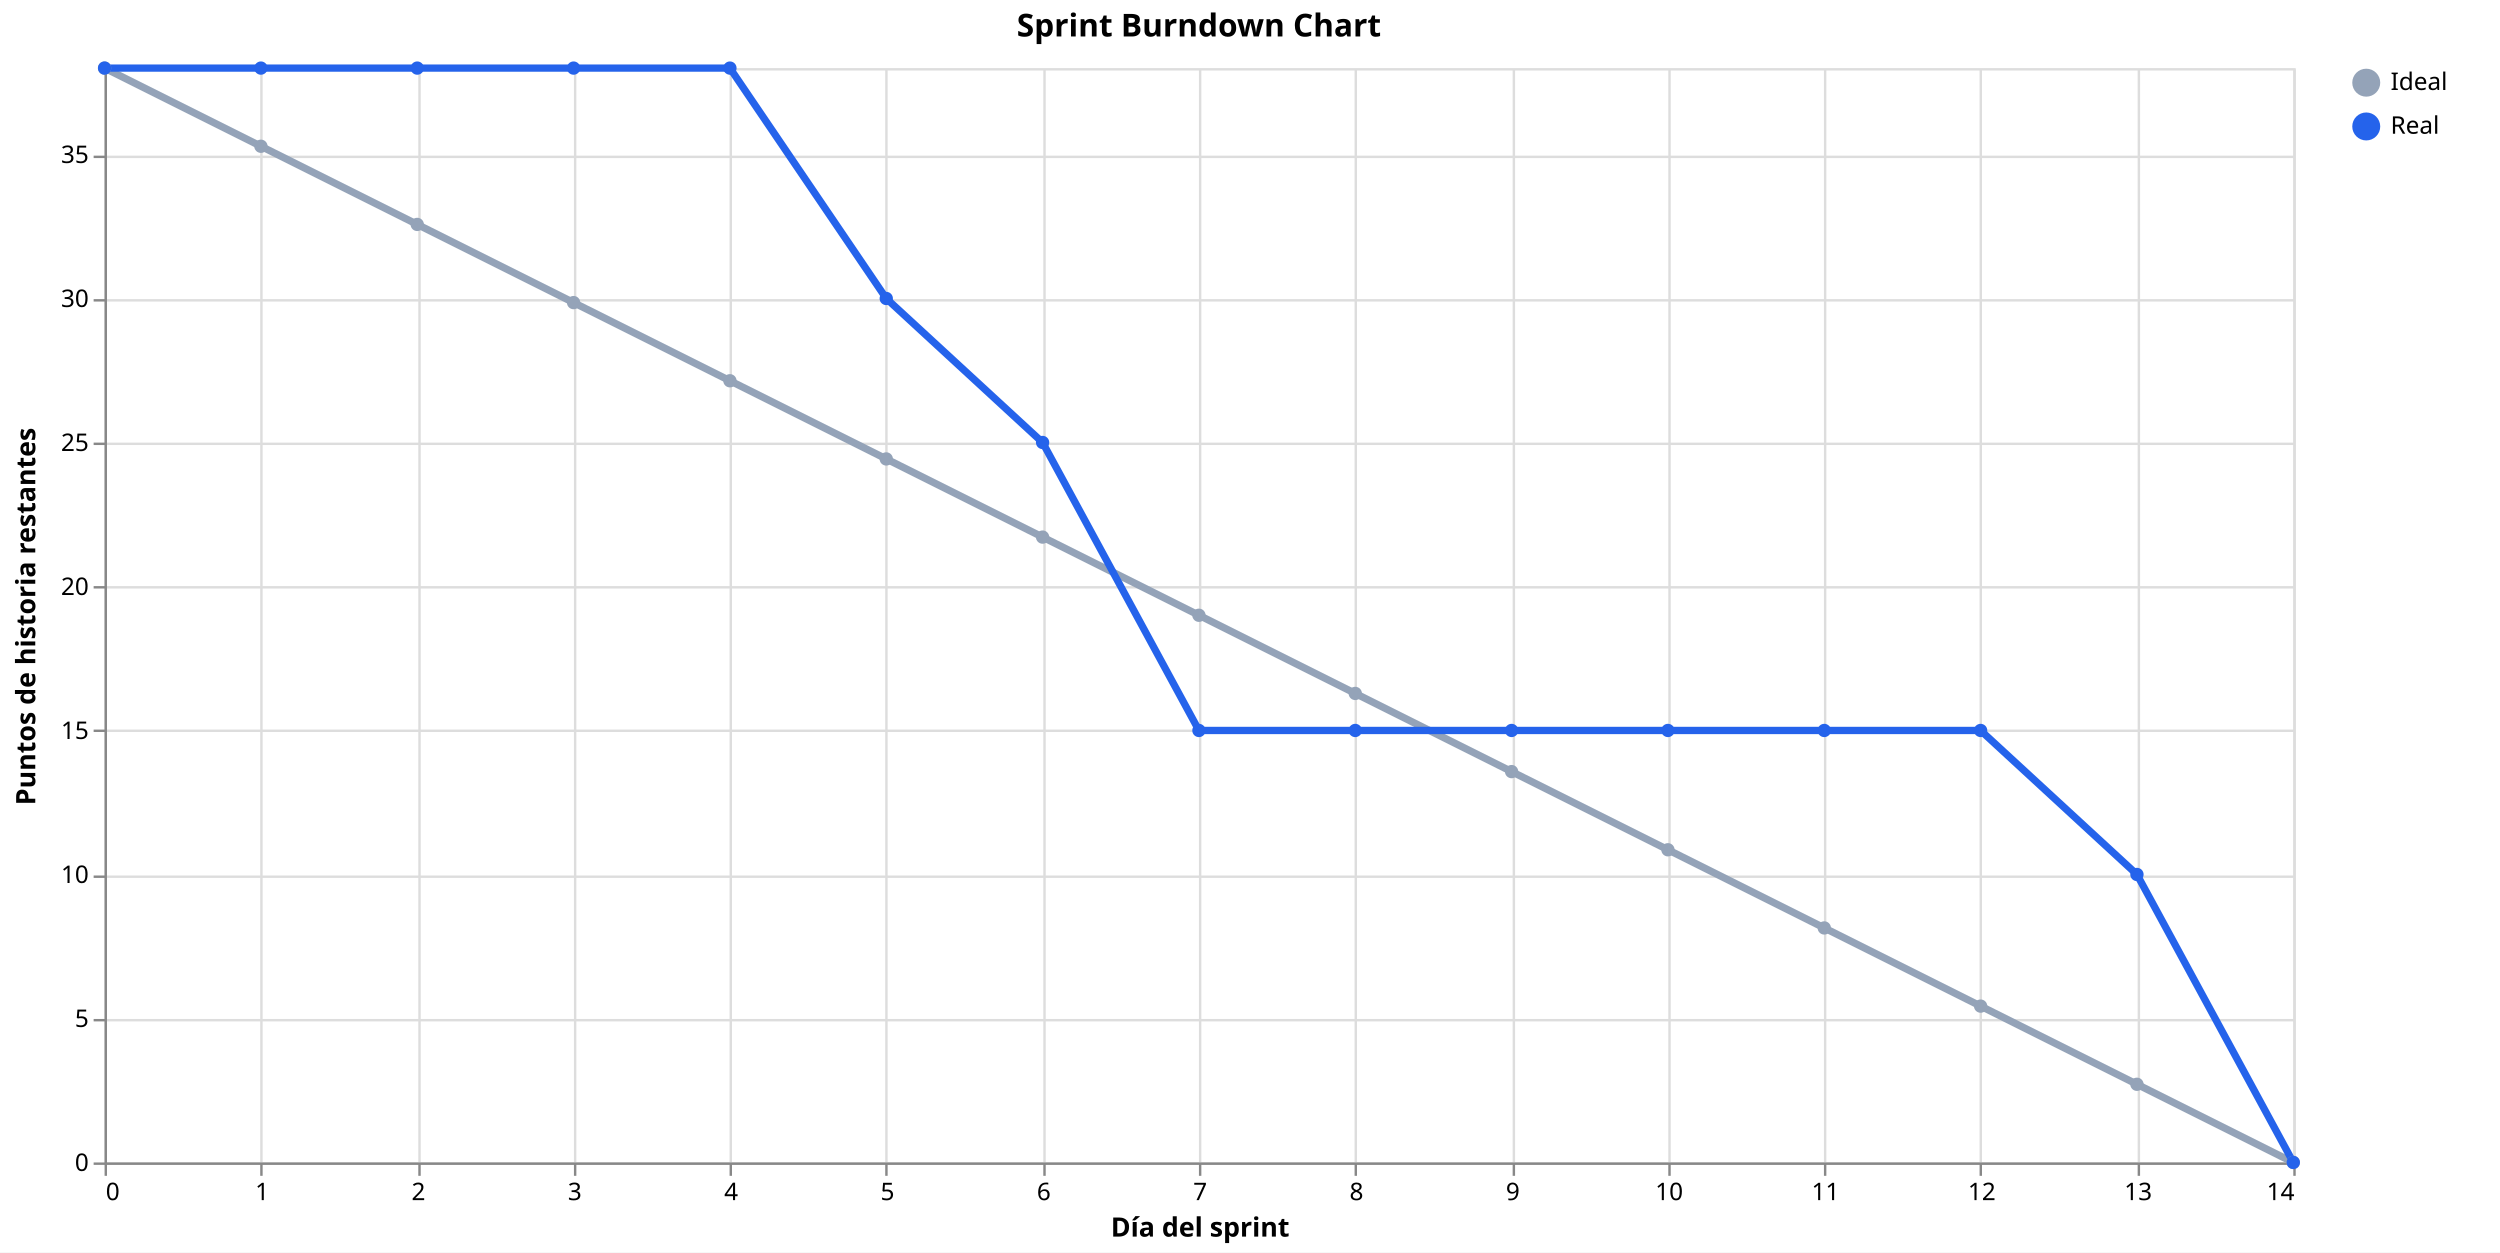
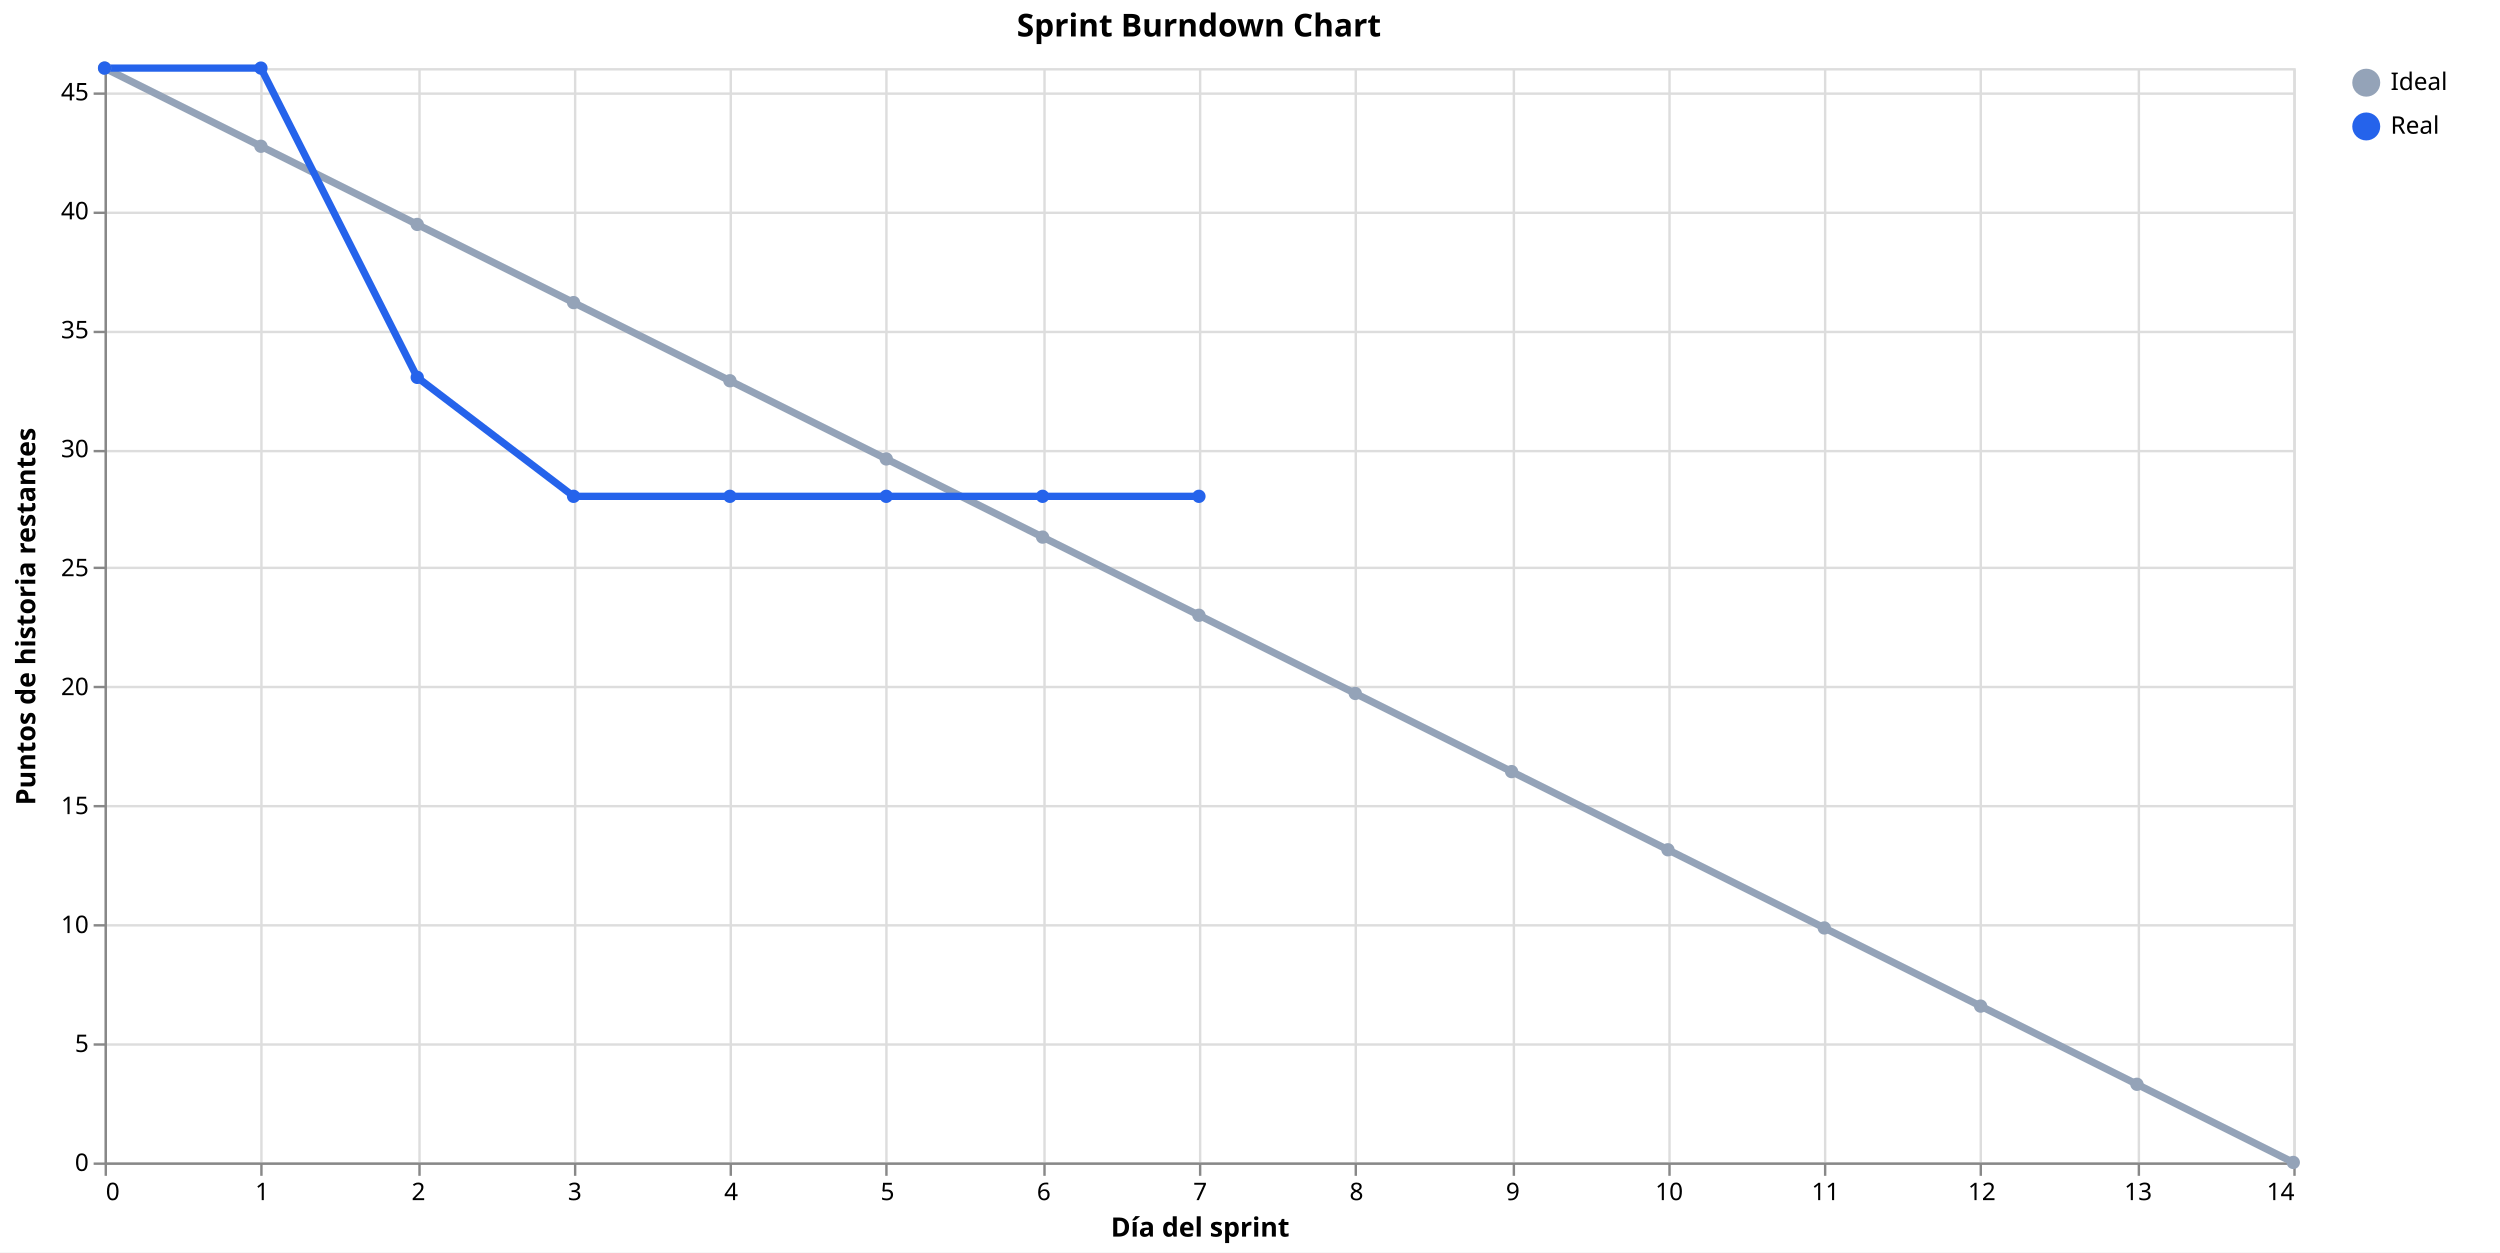
<svg xmlns="http://www.w3.org/2000/svg" version="1.1" class="marks" width="1028" height="515" viewBox="0 0 1028 515">
  <rect width="1028" height="515" fill="white" />
  <g fill="none" stroke-miterlimit="4" transform="translate(43,28)">
    <g class="mark-group role-frame root" role="graphics-object" aria-roledescription="group mark container">
      <g transform="translate(0,0)">
        <path class="background" aria-hidden="true" d="M0.5,0.5h900v450h-900Z" stroke="#ddd" />
        <g>
          <g class="mark-group role-axis" aria-hidden="true">
            <g transform="translate(0.5,450.5)">
              <path class="background" aria-hidden="true" d="M0,0h0v0h0Z" pointer-events="none" />
              <g>
                <g class="mark-rule role-axis-grid" pointer-events="none">
                  <line transform="translate(0,-450)" x2="0" y2="450" stroke="#ddd" stroke-width="1" opacity="1" />
                  <line transform="translate(64,-450)" x2="0" y2="450" stroke="#ddd" stroke-width="1" opacity="1" />
                  <line transform="translate(129,-450)" x2="0" y2="450" stroke="#ddd" stroke-width="1" opacity="1" />
                  <line transform="translate(193,-450)" x2="0" y2="450" stroke="#ddd" stroke-width="1" opacity="1" />
                  <line transform="translate(257,-450)" x2="0" y2="450" stroke="#ddd" stroke-width="1" opacity="1" />
                  <line transform="translate(321,-450)" x2="0" y2="450" stroke="#ddd" stroke-width="1" opacity="1" />
                  <line transform="translate(386,-450)" x2="0" y2="450" stroke="#ddd" stroke-width="1" opacity="1" />
                  <line transform="translate(450,-450)" x2="0" y2="450" stroke="#ddd" stroke-width="1" opacity="1" />
                  <line transform="translate(514,-450)" x2="0" y2="450" stroke="#ddd" stroke-width="1" opacity="1" />
                  <line transform="translate(579,-450)" x2="0" y2="450" stroke="#ddd" stroke-width="1" opacity="1" />
                  <line transform="translate(643,-450)" x2="0" y2="450" stroke="#ddd" stroke-width="1" opacity="1" />
                  <line transform="translate(707,-450)" x2="0" y2="450" stroke="#ddd" stroke-width="1" opacity="1" />
                  <line transform="translate(771,-450)" x2="0" y2="450" stroke="#ddd" stroke-width="1" opacity="1" />
                  <line transform="translate(836,-450)" x2="0" y2="450" stroke="#ddd" stroke-width="1" opacity="1" />
                  <line transform="translate(900,-450)" x2="0" y2="450" stroke="#ddd" stroke-width="1" opacity="1" />
                </g>
              </g>
              <path class="foreground" aria-hidden="true" d="" pointer-events="none" display="none" />
            </g>
          </g>
          <g class="mark-group role-axis" aria-hidden="true">
            <g transform="translate(0.5,0.5)">
              <path class="background" aria-hidden="true" d="M0,0h0v0h0Z" pointer-events="none" />
              <g>
                <g class="mark-rule role-axis-grid" pointer-events="none">
                  <line transform="translate(0,450)" x2="900" y2="0" stroke="#ddd" stroke-width="1" opacity="1" />
-                   <line transform="translate(0,391)" x2="900" y2="0" stroke="#ddd" stroke-width="1" opacity="1" />
-                   <line transform="translate(0,332)" x2="900" y2="0" stroke="#ddd" stroke-width="1" opacity="1" />
-                   <line transform="translate(0,272)" x2="900" y2="0" stroke="#ddd" stroke-width="1" opacity="1" />
-                   <line transform="translate(0,213)" x2="900" y2="0" stroke="#ddd" stroke-width="1" opacity="1" />
-                   <line transform="translate(0,154)" x2="900" y2="0" stroke="#ddd" stroke-width="1" opacity="1" />
-                   <line transform="translate(0,95)" x2="900" y2="0" stroke="#ddd" stroke-width="1" opacity="1" />
-                   <line transform="translate(0,36)" x2="900" y2="0" stroke="#ddd" stroke-width="1" opacity="1" />
+                   <line transform="translate(0,401)" x2="900" y2="0" stroke="#ddd" stroke-width="1" opacity="1" />
+                   <line transform="translate(0,352)" x2="900" y2="0" stroke="#ddd" stroke-width="1" opacity="1" />
+                   <line transform="translate(0,303)" x2="900" y2="0" stroke="#ddd" stroke-width="1" opacity="1" />
+                   <line transform="translate(0,254)" x2="900" y2="0" stroke="#ddd" stroke-width="1" opacity="1" />
+                   <line transform="translate(0,205)" x2="900" y2="0" stroke="#ddd" stroke-width="1" opacity="1" />
+                   <line transform="translate(0,157)" x2="900" y2="0" stroke="#ddd" stroke-width="1" opacity="1" />
+                   <line transform="translate(0,108)" x2="900" y2="0" stroke="#ddd" stroke-width="1" opacity="1" />
+                   <line transform="translate(0,59)" x2="900" y2="0" stroke="#ddd" stroke-width="1" opacity="1" />
+                   <line transform="translate(0,10)" x2="900" y2="0" stroke="#ddd" stroke-width="1" opacity="1" />
                </g>
              </g>
              <path class="foreground" aria-hidden="true" d="" pointer-events="none" display="none" />
            </g>
          </g>
          <g class="mark-group role-axis" role="graphics-symbol" aria-roledescription="axis" aria-label="X-axis titled 'Día del sprint' for a linear scale with values from 0 to 14">
            <g transform="translate(0.5,450.5)">
              <path class="background" aria-hidden="true" d="M0,0h0v0h0Z" pointer-events="none" />
              <g>
                <g class="mark-rule role-axis-tick" pointer-events="none">
                  <line transform="translate(0,0)" x2="0" y2="5" stroke="#888" stroke-width="1" opacity="1" />
                  <line transform="translate(64,0)" x2="0" y2="5" stroke="#888" stroke-width="1" opacity="1" />
                  <line transform="translate(129,0)" x2="0" y2="5" stroke="#888" stroke-width="1" opacity="1" />
                  <line transform="translate(193,0)" x2="0" y2="5" stroke="#888" stroke-width="1" opacity="1" />
                  <line transform="translate(257,0)" x2="0" y2="5" stroke="#888" stroke-width="1" opacity="1" />
                  <line transform="translate(321,0)" x2="0" y2="5" stroke="#888" stroke-width="1" opacity="1" />
                  <line transform="translate(386,0)" x2="0" y2="5" stroke="#888" stroke-width="1" opacity="1" />
                  <line transform="translate(450,0)" x2="0" y2="5" stroke="#888" stroke-width="1" opacity="1" />
                  <line transform="translate(514,0)" x2="0" y2="5" stroke="#888" stroke-width="1" opacity="1" />
                  <line transform="translate(579,0)" x2="0" y2="5" stroke="#888" stroke-width="1" opacity="1" />
                  <line transform="translate(643,0)" x2="0" y2="5" stroke="#888" stroke-width="1" opacity="1" />
                  <line transform="translate(707,0)" x2="0" y2="5" stroke="#888" stroke-width="1" opacity="1" />
                  <line transform="translate(771,0)" x2="0" y2="5" stroke="#888" stroke-width="1" opacity="1" />
                  <line transform="translate(836,0)" x2="0" y2="5" stroke="#888" stroke-width="1" opacity="1" />
                  <line transform="translate(900,0)" x2="0" y2="5" stroke="#888" stroke-width="1" opacity="1" />
                </g>
                <g class="mark-text role-axis-label" pointer-events="none">
                  <text text-anchor="start" transform="translate(0,15)" font-family="sans-serif" font-size="10px" fill="#000" opacity="1">0</text>
                  <text text-anchor="middle" transform="translate(64.28571,15)" font-family="sans-serif" font-size="10px" fill="#000" opacity="1">1</text>
                  <text text-anchor="middle" transform="translate(128.5714,15)" font-family="sans-serif" font-size="10px" fill="#000" opacity="1">2</text>
                  <text text-anchor="middle" transform="translate(192.8571,15)" font-family="sans-serif" font-size="10px" fill="#000" opacity="1">3</text>
                  <text text-anchor="middle" transform="translate(257.1429,15)" font-family="sans-serif" font-size="10px" fill="#000" opacity="1">4</text>
                  <text text-anchor="middle" transform="translate(321.4286,15)" font-family="sans-serif" font-size="10px" fill="#000" opacity="1">5</text>
                  <text text-anchor="middle" transform="translate(385.7143,15)" font-family="sans-serif" font-size="10px" fill="#000" opacity="1">6</text>
                  <text text-anchor="middle" transform="translate(450,15)" font-family="sans-serif" font-size="10px" fill="#000" opacity="1">7</text>
                  <text text-anchor="middle" transform="translate(514.2857,15)" font-family="sans-serif" font-size="10px" fill="#000" opacity="1">8</text>
                  <text text-anchor="middle" transform="translate(578.5714,15)" font-family="sans-serif" font-size="10px" fill="#000" opacity="1">9</text>
                  <text text-anchor="middle" transform="translate(642.8571,15)" font-family="sans-serif" font-size="10px" fill="#000" opacity="1">10</text>
                  <text text-anchor="middle" transform="translate(707.1429,15)" font-family="sans-serif" font-size="10px" fill="#000" opacity="1">11</text>
                  <text text-anchor="middle" transform="translate(771.4286,15)" font-family="sans-serif" font-size="10px" fill="#000" opacity="1">12</text>
                  <text text-anchor="middle" transform="translate(835.7143,15)" font-family="sans-serif" font-size="10px" fill="#000" opacity="1">13</text>
                  <text text-anchor="end" transform="translate(900,15)" font-family="sans-serif" font-size="10px" fill="#000" opacity="1">14</text>
                </g>
                <g class="mark-rule role-axis-domain" pointer-events="none">
                  <line transform="translate(0,0)" x2="900" y2="0" stroke="#888" stroke-width="1" opacity="1" />
                </g>
                <g class="mark-text role-axis-title" pointer-events="none">
                  <text text-anchor="middle" transform="translate(450,30)" font-family="sans-serif" font-size="11px" font-weight="bold" fill="#000" opacity="1">Día del sprint</text>
                </g>
              </g>
              <path class="foreground" aria-hidden="true" d="" pointer-events="none" display="none" />
            </g>
          </g>
-           <g class="mark-group role-axis" role="graphics-symbol" aria-roledescription="axis" aria-label="Y-axis titled 'Puntos de historia restantes' for a linear scale with values from 0 to 38">
+           <g class="mark-group role-axis" role="graphics-symbol" aria-roledescription="axis" aria-label="Y-axis titled 'Puntos de historia restantes' for a linear scale with values from 0 to 46">
            <g transform="translate(0.5,0.5)">
              <path class="background" aria-hidden="true" d="M0,0h0v0h0Z" pointer-events="none" />
              <g>
                <g class="mark-rule role-axis-tick" pointer-events="none">
                  <line transform="translate(0,450)" x2="-5" y2="0" stroke="#888" stroke-width="1" opacity="1" />
-                   <line transform="translate(0,391)" x2="-5" y2="0" stroke="#888" stroke-width="1" opacity="1" />
-                   <line transform="translate(0,332)" x2="-5" y2="0" stroke="#888" stroke-width="1" opacity="1" />
-                   <line transform="translate(0,272)" x2="-5" y2="0" stroke="#888" stroke-width="1" opacity="1" />
-                   <line transform="translate(0,213)" x2="-5" y2="0" stroke="#888" stroke-width="1" opacity="1" />
-                   <line transform="translate(0,154)" x2="-5" y2="0" stroke="#888" stroke-width="1" opacity="1" />
-                   <line transform="translate(0,95)" x2="-5" y2="0" stroke="#888" stroke-width="1" opacity="1" />
-                   <line transform="translate(0,36)" x2="-5" y2="0" stroke="#888" stroke-width="1" opacity="1" />
+                   <line transform="translate(0,401)" x2="-5" y2="0" stroke="#888" stroke-width="1" opacity="1" />
+                   <line transform="translate(0,352)" x2="-5" y2="0" stroke="#888" stroke-width="1" opacity="1" />
+                   <line transform="translate(0,303)" x2="-5" y2="0" stroke="#888" stroke-width="1" opacity="1" />
+                   <line transform="translate(0,254)" x2="-5" y2="0" stroke="#888" stroke-width="1" opacity="1" />
+                   <line transform="translate(0,205)" x2="-5" y2="0" stroke="#888" stroke-width="1" opacity="1" />
+                   <line transform="translate(0,157)" x2="-5" y2="0" stroke="#888" stroke-width="1" opacity="1" />
+                   <line transform="translate(0,108)" x2="-5" y2="0" stroke="#888" stroke-width="1" opacity="1" />
+                   <line transform="translate(0,59)" x2="-5" y2="0" stroke="#888" stroke-width="1" opacity="1" />
+                   <line transform="translate(0,10)" x2="-5" y2="0" stroke="#888" stroke-width="1" opacity="1" />
                </g>
                <g class="mark-text role-axis-label" pointer-events="none">
                  <text text-anchor="end" transform="translate(-7,453)" font-family="sans-serif" font-size="10px" fill="#000" opacity="1">0</text>
-                   <text text-anchor="end" transform="translate(-7,393.7895)" font-family="sans-serif" font-size="10px" fill="#000" opacity="1">5</text>
-                   <text text-anchor="end" transform="translate(-7,334.5789)" font-family="sans-serif" font-size="10px" fill="#000" opacity="1">10</text>
-                   <text text-anchor="end" transform="translate(-7,275.3684)" font-family="sans-serif" font-size="10px" fill="#000" opacity="1">15</text>
-                   <text text-anchor="end" transform="translate(-7,216.1579)" font-family="sans-serif" font-size="10px" fill="#000" opacity="1">20</text>
-                   <text text-anchor="end" transform="translate(-7,156.9474)" font-family="sans-serif" font-size="10px" fill="#000" opacity="1">25</text>
-                   <text text-anchor="end" transform="translate(-7,97.73684)" font-family="sans-serif" font-size="10px" fill="#000" opacity="1">30</text>
-                   <text text-anchor="end" transform="translate(-7,38.52632)" font-family="sans-serif" font-size="10px" fill="#000" opacity="1">35</text>
+                   <text text-anchor="end" transform="translate(-7,404.087)" font-family="sans-serif" font-size="10px" fill="#000" opacity="1">5</text>
+                   <text text-anchor="end" transform="translate(-7,355.1739)" font-family="sans-serif" font-size="10px" fill="#000" opacity="1">10</text>
+                   <text text-anchor="end" transform="translate(-7,306.2609)" font-family="sans-serif" font-size="10px" fill="#000" opacity="1">15</text>
+                   <text text-anchor="end" transform="translate(-7,257.3478)" font-family="sans-serif" font-size="10px" fill="#000" opacity="1">20</text>
+                   <text text-anchor="end" transform="translate(-7,208.4348)" font-family="sans-serif" font-size="10px" fill="#000" opacity="1">25</text>
+                   <text text-anchor="end" transform="translate(-7,159.5217)" font-family="sans-serif" font-size="10px" fill="#000" opacity="1">30</text>
+                   <text text-anchor="end" transform="translate(-7,110.6087)" font-family="sans-serif" font-size="10px" fill="#000" opacity="1">35</text>
+                   <text text-anchor="end" transform="translate(-7,61.69565)" font-family="sans-serif" font-size="10px" fill="#000" opacity="1">40</text>
+                   <text text-anchor="end" transform="translate(-7,12.78261)" font-family="sans-serif" font-size="10px" fill="#000" opacity="1">45</text>
                </g>
                <g class="mark-rule role-axis-domain" pointer-events="none">
                  <line transform="translate(0,450)" x2="0" y2="-450" stroke="#888" stroke-width="1" opacity="1" />
                </g>
                <g class="mark-text role-axis-title" pointer-events="none">
                  <text text-anchor="middle" transform="translate(-27,225) rotate(-90) translate(0,-2)" font-family="sans-serif" font-size="11px" font-weight="bold" fill="#000" opacity="1">Puntos de historia restantes</text>
                </g>
              </g>
              <path class="foreground" aria-hidden="true" d="" pointer-events="none" display="none" />
            </g>
          </g>
          <g class="mark-group role-scope layer_0_pathgroup" role="graphics-object" aria-roledescription="group mark container">
            <g transform="translate(0,0)">
              <path class="background" aria-hidden="true" d="M0,0h900v450h-900Z" />
              <g>
                <g class="mark-line role-mark layer_0_marks" role="graphics-object" aria-roledescription="line mark container">
-                   <path aria-label="Día del sprint: 0; Puntos de historia restantes: 38; type: Ideal" role="graphics-symbol" aria-roledescription="line mark" d="M0,0L64.286,32.143L128.571,64.286L192.857,96.429L257.143,128.571L321.429,160.714L385.714,192.857L450,225L514.286,257.143L578.571,289.286L642.857,321.429L707.143,353.571L771.429,385.714L835.714,417.857L900,450" stroke="#94A3B8" stroke-width="3" />
+                   <path aria-label="Día del sprint: 0; Puntos de historia restantes: 46; type: Ideal" role="graphics-symbol" aria-roledescription="line mark" d="M0,0L64.286,32.143L128.571,64.286L192.857,96.429L257.143,128.571L321.429,160.714L385.714,192.857L450,225L514.286,257.143L578.571,289.286L642.857,321.429L707.143,353.571L771.429,385.714L835.714,417.857L900,450" stroke="#94A3B8" stroke-width="3" />
                </g>
              </g>
              <path class="foreground" aria-hidden="true" d="" display="none" />
            </g>
            <g transform="translate(0,0)">
              <path class="background" aria-hidden="true" d="M0,0h900v450h-900Z" />
              <g>
                <g class="mark-line role-mark layer_0_marks" role="graphics-object" aria-roledescription="line mark container">
-                   <path aria-label="Día del sprint: 0; Puntos de historia restantes: 38; type: Real" role="graphics-symbol" aria-roledescription="line mark" d="M0,0L64.286,0L128.571,0L192.857,0L257.143,0L321.429,94.737L385.714,153.947L450,272.368L514.286,272.368L578.571,272.368L642.857,272.368L707.143,272.368L771.429,272.368L835.714,331.579L900,450" stroke="#2563EB" stroke-width="3" />
+                   <path aria-label="Día del sprint: 0; Puntos de historia restantes: 46; type: Real" role="graphics-symbol" aria-roledescription="line mark" d="M0,0L64.286,0L128.571,127.174L192.857,176.087L257.143,176.087L321.429,176.087L385.714,176.087L450,176.087" stroke="#2563EB" stroke-width="3" />
                </g>
              </g>
              <path class="foreground" aria-hidden="true" d="" display="none" />
            </g>
          </g>
          <g class="mark-symbol role-mark layer_1_marks" role="graphics-object" aria-roledescription="symbol mark container">
-             <path aria-label="Día del sprint: 0; Puntos de historia restantes: 38; type: Ideal" role="graphics-symbol" aria-roledescription="point" transform="translate(0,0)" d="M2.739,0A2.739,2.739,0,1,1,-2.739,0A2.739,2.739,0,1,1,2.739,0" fill="#94A3B8" stroke-width="2" opacity="1" />
-             <path aria-label="Día del sprint: 1; Puntos de historia restantes: 35.2857142857; type: Ideal" role="graphics-symbol" aria-roledescription="point" transform="translate(64.28571,32.14286)" d="M2.739,0A2.739,2.739,0,1,1,-2.739,0A2.739,2.739,0,1,1,2.739,0" fill="#94A3B8" stroke-width="2" opacity="1" />
-             <path aria-label="Día del sprint: 2; Puntos de historia restantes: 32.5714285714; type: Ideal" role="graphics-symbol" aria-roledescription="point" transform="translate(128.5714,64.28571)" d="M2.739,0A2.739,2.739,0,1,1,-2.739,0A2.739,2.739,0,1,1,2.739,0" fill="#94A3B8" stroke-width="2" opacity="1" />
-             <path aria-label="Día del sprint: 3; Puntos de historia restantes: 29.8571428571; type: Ideal" role="graphics-symbol" aria-roledescription="point" transform="translate(192.8571,96.42857)" d="M2.739,0A2.739,2.739,0,1,1,-2.739,0A2.739,2.739,0,1,1,2.739,0" fill="#94A3B8" stroke-width="2" opacity="1" />
-             <path aria-label="Día del sprint: 4; Puntos de historia restantes: 27.1428571429; type: Ideal" role="graphics-symbol" aria-roledescription="point" transform="translate(257.1429,128.5714)" d="M2.739,0A2.739,2.739,0,1,1,-2.739,0A2.739,2.739,0,1,1,2.739,0" fill="#94A3B8" stroke-width="2" opacity="1" />
-             <path aria-label="Día del sprint: 5; Puntos de historia restantes: 24.4285714286; type: Ideal" role="graphics-symbol" aria-roledescription="point" transform="translate(321.4286,160.7143)" d="M2.739,0A2.739,2.739,0,1,1,-2.739,0A2.739,2.739,0,1,1,2.739,0" fill="#94A3B8" stroke-width="2" opacity="1" />
-             <path aria-label="Día del sprint: 6; Puntos de historia restantes: 21.7142857143; type: Ideal" role="graphics-symbol" aria-roledescription="point" transform="translate(385.7143,192.8571)" d="M2.739,0A2.739,2.739,0,1,1,-2.739,0A2.739,2.739,0,1,1,2.739,0" fill="#94A3B8" stroke-width="2" opacity="1" />
-             <path aria-label="Día del sprint: 7; Puntos de historia restantes: 19; type: Ideal" role="graphics-symbol" aria-roledescription="point" transform="translate(450,225)" d="M2.739,0A2.739,2.739,0,1,1,-2.739,0A2.739,2.739,0,1,1,2.739,0" fill="#94A3B8" stroke-width="2" opacity="1" />
-             <path aria-label="Día del sprint: 8; Puntos de historia restantes: 16.2857142857; type: Ideal" role="graphics-symbol" aria-roledescription="point" transform="translate(514.2857,257.1429)" d="M2.739,0A2.739,2.739,0,1,1,-2.739,0A2.739,2.739,0,1,1,2.739,0" fill="#94A3B8" stroke-width="2" opacity="1" />
-             <path aria-label="Día del sprint: 9; Puntos de historia restantes: 13.5714285714; type: Ideal" role="graphics-symbol" aria-roledescription="point" transform="translate(578.5714,289.2857)" d="M2.739,0A2.739,2.739,0,1,1,-2.739,0A2.739,2.739,0,1,1,2.739,0" fill="#94A3B8" stroke-width="2" opacity="1" />
-             <path aria-label="Día del sprint: 10; Puntos de historia restantes: 10.8571428571; type: Ideal" role="graphics-symbol" aria-roledescription="point" transform="translate(642.8571,321.4286)" d="M2.739,0A2.739,2.739,0,1,1,-2.739,0A2.739,2.739,0,1,1,2.739,0" fill="#94A3B8" stroke-width="2" opacity="1" />
-             <path aria-label="Día del sprint: 11; Puntos de historia restantes: 8.14285714286; type: Ideal" role="graphics-symbol" aria-roledescription="point" transform="translate(707.1429,353.5714)" d="M2.739,0A2.739,2.739,0,1,1,-2.739,0A2.739,2.739,0,1,1,2.739,0" fill="#94A3B8" stroke-width="2" opacity="1" />
-             <path aria-label="Día del sprint: 12; Puntos de historia restantes: 5.42857142857; type: Ideal" role="graphics-symbol" aria-roledescription="point" transform="translate(771.4286,385.7143)" d="M2.739,0A2.739,2.739,0,1,1,-2.739,0A2.739,2.739,0,1,1,2.739,0" fill="#94A3B8" stroke-width="2" opacity="1" />
-             <path aria-label="Día del sprint: 13; Puntos de historia restantes: 2.71428571429; type: Ideal" role="graphics-symbol" aria-roledescription="point" transform="translate(835.7143,417.8571)" d="M2.739,0A2.739,2.739,0,1,1,-2.739,0A2.739,2.739,0,1,1,2.739,0" fill="#94A3B8" stroke-width="2" opacity="1" />
+             <path aria-label="Día del sprint: 0; Puntos de historia restantes: 46; type: Ideal" role="graphics-symbol" aria-roledescription="point" transform="translate(0,0)" d="M2.739,0A2.739,2.739,0,1,1,-2.739,0A2.739,2.739,0,1,1,2.739,0" fill="#94A3B8" stroke-width="2" opacity="1" />
+             <path aria-label="Día del sprint: 1; Puntos de historia restantes: 42.7142857143; type: Ideal" role="graphics-symbol" aria-roledescription="point" transform="translate(64.28571,32.14286)" d="M2.739,0A2.739,2.739,0,1,1,-2.739,0A2.739,2.739,0,1,1,2.739,0" fill="#94A3B8" stroke-width="2" opacity="1" />
+             <path aria-label="Día del sprint: 2; Puntos de historia restantes: 39.4285714286; type: Ideal" role="graphics-symbol" aria-roledescription="point" transform="translate(128.5714,64.28571)" d="M2.739,0A2.739,2.739,0,1,1,-2.739,0A2.739,2.739,0,1,1,2.739,0" fill="#94A3B8" stroke-width="2" opacity="1" />
+             <path aria-label="Día del sprint: 3; Puntos de historia restantes: 36.1428571429; type: Ideal" role="graphics-symbol" aria-roledescription="point" transform="translate(192.8571,96.42857)" d="M2.739,0A2.739,2.739,0,1,1,-2.739,0A2.739,2.739,0,1,1,2.739,0" fill="#94A3B8" stroke-width="2" opacity="1" />
+             <path aria-label="Día del sprint: 4; Puntos de historia restantes: 32.8571428571; type: Ideal" role="graphics-symbol" aria-roledescription="point" transform="translate(257.1429,128.5714)" d="M2.739,0A2.739,2.739,0,1,1,-2.739,0A2.739,2.739,0,1,1,2.739,0" fill="#94A3B8" stroke-width="2" opacity="1" />
+             <path aria-label="Día del sprint: 5; Puntos de historia restantes: 29.5714285714; type: Ideal" role="graphics-symbol" aria-roledescription="point" transform="translate(321.4286,160.7143)" d="M2.739,0A2.739,2.739,0,1,1,-2.739,0A2.739,2.739,0,1,1,2.739,0" fill="#94A3B8" stroke-width="2" opacity="1" />
+             <path aria-label="Día del sprint: 6; Puntos de historia restantes: 26.2857142857; type: Ideal" role="graphics-symbol" aria-roledescription="point" transform="translate(385.7143,192.8571)" d="M2.739,0A2.739,2.739,0,1,1,-2.739,0A2.739,2.739,0,1,1,2.739,0" fill="#94A3B8" stroke-width="2" opacity="1" />
+             <path aria-label="Día del sprint: 7; Puntos de historia restantes: 23; type: Ideal" role="graphics-symbol" aria-roledescription="point" transform="translate(450,225)" d="M2.739,0A2.739,2.739,0,1,1,-2.739,0A2.739,2.739,0,1,1,2.739,0" fill="#94A3B8" stroke-width="2" opacity="1" />
+             <path aria-label="Día del sprint: 8; Puntos de historia restantes: 19.7142857143; type: Ideal" role="graphics-symbol" aria-roledescription="point" transform="translate(514.2857,257.1429)" d="M2.739,0A2.739,2.739,0,1,1,-2.739,0A2.739,2.739,0,1,1,2.739,0" fill="#94A3B8" stroke-width="2" opacity="1" />
+             <path aria-label="Día del sprint: 9; Puntos de historia restantes: 16.4285714286; type: Ideal" role="graphics-symbol" aria-roledescription="point" transform="translate(578.5714,289.2857)" d="M2.739,0A2.739,2.739,0,1,1,-2.739,0A2.739,2.739,0,1,1,2.739,0" fill="#94A3B8" stroke-width="2" opacity="1" />
+             <path aria-label="Día del sprint: 10; Puntos de historia restantes: 13.1428571429; type: Ideal" role="graphics-symbol" aria-roledescription="point" transform="translate(642.8571,321.4286)" d="M2.739,0A2.739,2.739,0,1,1,-2.739,0A2.739,2.739,0,1,1,2.739,0" fill="#94A3B8" stroke-width="2" opacity="1" />
+             <path aria-label="Día del sprint: 11; Puntos de historia restantes: 9.85714285714; type: Ideal" role="graphics-symbol" aria-roledescription="point" transform="translate(707.1429,353.5714)" d="M2.739,0A2.739,2.739,0,1,1,-2.739,0A2.739,2.739,0,1,1,2.739,0" fill="#94A3B8" stroke-width="2" opacity="1" />
+             <path aria-label="Día del sprint: 12; Puntos de historia restantes: 6.57142857143; type: Ideal" role="graphics-symbol" aria-roledescription="point" transform="translate(771.4286,385.7143)" d="M2.739,0A2.739,2.739,0,1,1,-2.739,0A2.739,2.739,0,1,1,2.739,0" fill="#94A3B8" stroke-width="2" opacity="1" />
+             <path aria-label="Día del sprint: 13; Puntos de historia restantes: 3.28571428571; type: Ideal" role="graphics-symbol" aria-roledescription="point" transform="translate(835.7143,417.8571)" d="M2.739,0A2.739,2.739,0,1,1,-2.739,0A2.739,2.739,0,1,1,2.739,0" fill="#94A3B8" stroke-width="2" opacity="1" />
            <path aria-label="Día del sprint: 14; Puntos de historia restantes: 0; type: Ideal" role="graphics-symbol" aria-roledescription="point" transform="translate(900,450)" d="M2.739,0A2.739,2.739,0,1,1,-2.739,0A2.739,2.739,0,1,1,2.739,0" fill="#94A3B8" stroke-width="2" opacity="1" />
-             <path aria-label="Día del sprint: 0; Puntos de historia restantes: 38; type: Real" role="graphics-symbol" aria-roledescription="point" transform="translate(0,0)" d="M2.739,0A2.739,2.739,0,1,1,-2.739,0A2.739,2.739,0,1,1,2.739,0" fill="#2563EB" stroke-width="2" opacity="1" />
-             <path aria-label="Día del sprint: 1; Puntos de historia restantes: 38; type: Real" role="graphics-symbol" aria-roledescription="point" transform="translate(64.28571,0)" d="M2.739,0A2.739,2.739,0,1,1,-2.739,0A2.739,2.739,0,1,1,2.739,0" fill="#2563EB" stroke-width="2" opacity="1" />
-             <path aria-label="Día del sprint: 2; Puntos de historia restantes: 38; type: Real" role="graphics-symbol" aria-roledescription="point" transform="translate(128.5714,0)" d="M2.739,0A2.739,2.739,0,1,1,-2.739,0A2.739,2.739,0,1,1,2.739,0" fill="#2563EB" stroke-width="2" opacity="1" />
-             <path aria-label="Día del sprint: 3; Puntos de historia restantes: 38; type: Real" role="graphics-symbol" aria-roledescription="point" transform="translate(192.8571,0)" d="M2.739,0A2.739,2.739,0,1,1,-2.739,0A2.739,2.739,0,1,1,2.739,0" fill="#2563EB" stroke-width="2" opacity="1" />
-             <path aria-label="Día del sprint: 4; Puntos de historia restantes: 38; type: Real" role="graphics-symbol" aria-roledescription="point" transform="translate(257.1429,0)" d="M2.739,0A2.739,2.739,0,1,1,-2.739,0A2.739,2.739,0,1,1,2.739,0" fill="#2563EB" stroke-width="2" opacity="1" />
-             <path aria-label="Día del sprint: 5; Puntos de historia restantes: 30; type: Real" role="graphics-symbol" aria-roledescription="point" transform="translate(321.4286,94.73684)" d="M2.739,0A2.739,2.739,0,1,1,-2.739,0A2.739,2.739,0,1,1,2.739,0" fill="#2563EB" stroke-width="2" opacity="1" />
-             <path aria-label="Día del sprint: 6; Puntos de historia restantes: 25; type: Real" role="graphics-symbol" aria-roledescription="point" transform="translate(385.7143,153.9474)" d="M2.739,0A2.739,2.739,0,1,1,-2.739,0A2.739,2.739,0,1,1,2.739,0" fill="#2563EB" stroke-width="2" opacity="1" />
-             <path aria-label="Día del sprint: 7; Puntos de historia restantes: 15; type: Real" role="graphics-symbol" aria-roledescription="point" transform="translate(450,272.3684)" d="M2.739,0A2.739,2.739,0,1,1,-2.739,0A2.739,2.739,0,1,1,2.739,0" fill="#2563EB" stroke-width="2" opacity="1" />
-             <path aria-label="Día del sprint: 8; Puntos de historia restantes: 15; type: Real" role="graphics-symbol" aria-roledescription="point" transform="translate(514.2857,272.3684)" d="M2.739,0A2.739,2.739,0,1,1,-2.739,0A2.739,2.739,0,1,1,2.739,0" fill="#2563EB" stroke-width="2" opacity="1" />
-             <path aria-label="Día del sprint: 9; Puntos de historia restantes: 15; type: Real" role="graphics-symbol" aria-roledescription="point" transform="translate(578.5714,272.3684)" d="M2.739,0A2.739,2.739,0,1,1,-2.739,0A2.739,2.739,0,1,1,2.739,0" fill="#2563EB" stroke-width="2" opacity="1" />
-             <path aria-label="Día del sprint: 10; Puntos de historia restantes: 15; type: Real" role="graphics-symbol" aria-roledescription="point" transform="translate(642.8571,272.3684)" d="M2.739,0A2.739,2.739,0,1,1,-2.739,0A2.739,2.739,0,1,1,2.739,0" fill="#2563EB" stroke-width="2" opacity="1" />
-             <path aria-label="Día del sprint: 11; Puntos de historia restantes: 15; type: Real" role="graphics-symbol" aria-roledescription="point" transform="translate(707.1429,272.3684)" d="M2.739,0A2.739,2.739,0,1,1,-2.739,0A2.739,2.739,0,1,1,2.739,0" fill="#2563EB" stroke-width="2" opacity="1" />
-             <path aria-label="Día del sprint: 12; Puntos de historia restantes: 15; type: Real" role="graphics-symbol" aria-roledescription="point" transform="translate(771.4286,272.3684)" d="M2.739,0A2.739,2.739,0,1,1,-2.739,0A2.739,2.739,0,1,1,2.739,0" fill="#2563EB" stroke-width="2" opacity="1" />
-             <path aria-label="Día del sprint: 13; Puntos de historia restantes: 10; type: Real" role="graphics-symbol" aria-roledescription="point" transform="translate(835.7143,331.5789)" d="M2.739,0A2.739,2.739,0,1,1,-2.739,0A2.739,2.739,0,1,1,2.739,0" fill="#2563EB" stroke-width="2" opacity="1" />
-             <path aria-label="Día del sprint: 14; Puntos de historia restantes: 0; type: Real" role="graphics-symbol" aria-roledescription="point" transform="translate(900,450)" d="M2.739,0A2.739,2.739,0,1,1,-2.739,0A2.739,2.739,0,1,1,2.739,0" fill="#2563EB" stroke-width="2" opacity="1" />
+             <path aria-label="Día del sprint: 0; Puntos de historia restantes: 46; type: Real" role="graphics-symbol" aria-roledescription="point" transform="translate(0,0)" d="M2.739,0A2.739,2.739,0,1,1,-2.739,0A2.739,2.739,0,1,1,2.739,0" fill="#2563EB" stroke-width="2" opacity="1" />
+             <path aria-label="Día del sprint: 1; Puntos de historia restantes: 46; type: Real" role="graphics-symbol" aria-roledescription="point" transform="translate(64.28571,0)" d="M2.739,0A2.739,2.739,0,1,1,-2.739,0A2.739,2.739,0,1,1,2.739,0" fill="#2563EB" stroke-width="2" opacity="1" />
+             <path aria-label="Día del sprint: 2; Puntos de historia restantes: 33; type: Real" role="graphics-symbol" aria-roledescription="point" transform="translate(128.5714,127.1739)" d="M2.739,0A2.739,2.739,0,1,1,-2.739,0A2.739,2.739,0,1,1,2.739,0" fill="#2563EB" stroke-width="2" opacity="1" />
+             <path aria-label="Día del sprint: 3; Puntos de historia restantes: 28; type: Real" role="graphics-symbol" aria-roledescription="point" transform="translate(192.8571,176.087)" d="M2.739,0A2.739,2.739,0,1,1,-2.739,0A2.739,2.739,0,1,1,2.739,0" fill="#2563EB" stroke-width="2" opacity="1" />
+             <path aria-label="Día del sprint: 4; Puntos de historia restantes: 28; type: Real" role="graphics-symbol" aria-roledescription="point" transform="translate(257.1429,176.087)" d="M2.739,0A2.739,2.739,0,1,1,-2.739,0A2.739,2.739,0,1,1,2.739,0" fill="#2563EB" stroke-width="2" opacity="1" />
+             <path aria-label="Día del sprint: 5; Puntos de historia restantes: 28; type: Real" role="graphics-symbol" aria-roledescription="point" transform="translate(321.4286,176.087)" d="M2.739,0A2.739,2.739,0,1,1,-2.739,0A2.739,2.739,0,1,1,2.739,0" fill="#2563EB" stroke-width="2" opacity="1" />
+             <path aria-label="Día del sprint: 6; Puntos de historia restantes: 28; type: Real" role="graphics-symbol" aria-roledescription="point" transform="translate(385.7143,176.087)" d="M2.739,0A2.739,2.739,0,1,1,-2.739,0A2.739,2.739,0,1,1,2.739,0" fill="#2563EB" stroke-width="2" opacity="1" />
+             <path aria-label="Día del sprint: 7; Puntos de historia restantes: 28; type: Real" role="graphics-symbol" aria-roledescription="point" transform="translate(450,176.087)" d="M2.739,0A2.739,2.739,0,1,1,-2.739,0A2.739,2.739,0,1,1,2.739,0" fill="#2563EB" stroke-width="2" opacity="1" />
          </g>
          <g class="mark-group role-legend" role="graphics-symbol" aria-roledescription="legend" aria-label="Symbol legend for fill color and stroke color with 2 values: Ideal, Real">
            <g transform="translate(924,0)">
              <path class="background" aria-hidden="true" d="M0,0h56v32h-56Z" pointer-events="none" />
              <g>
                <g class="mark-group role-legend-entry">
                  <g transform="translate(0,0)">
                    <path class="background" aria-hidden="true" d="M0,0h0v0h0Z" pointer-events="none" />
                    <g>
                      <g class="mark-group role-scope" role="graphics-object" aria-roledescription="group mark container">
                        <g transform="translate(0,0)">
                          <path class="background" aria-hidden="true" d="M0,0h56v14h-56Z" pointer-events="none" opacity="1" />
                          <g>
                            <g class="mark-symbol role-legend-symbol" pointer-events="none">
                              <path transform="translate(6,6)" d="M5,0A5,5,0,1,1,-5,0A5,5,0,1,1,5,0" fill="#94A3B8" stroke="#94A3B8" stroke-width="1.5" opacity="1" />
                            </g>
                            <g class="mark-text role-legend-label" pointer-events="none">
                              <text text-anchor="start" transform="translate(16,9)" font-family="sans-serif" font-size="10px" fill="#000" opacity="1">Ideal</text>
                            </g>
                          </g>
                          <path class="foreground" aria-hidden="true" d="" pointer-events="none" display="none" />
                        </g>
                        <g transform="translate(0,18)">
                          <path class="background" aria-hidden="true" d="M0,0h56v14h-56Z" pointer-events="none" opacity="1" />
                          <g>
                            <g class="mark-symbol role-legend-symbol" pointer-events="none">
                              <path transform="translate(6,6)" d="M5,0A5,5,0,1,1,-5,0A5,5,0,1,1,5,0" fill="#2563EB" stroke="#2563EB" stroke-width="1.5" opacity="1" />
                            </g>
                            <g class="mark-text role-legend-label" pointer-events="none">
                              <text text-anchor="start" transform="translate(16,9)" font-family="sans-serif" font-size="10px" fill="#000" opacity="1">Real</text>
                            </g>
                          </g>
                          <path class="foreground" aria-hidden="true" d="" pointer-events="none" display="none" />
                        </g>
                      </g>
                    </g>
                    <path class="foreground" aria-hidden="true" d="" pointer-events="none" display="none" />
                  </g>
                </g>
              </g>
              <path class="foreground" aria-hidden="true" d="" pointer-events="none" display="none" />
            </g>
          </g>
          <g class="mark-group role-title">
            <g transform="translate(450,-23)">
              <path class="background" aria-hidden="true" d="M0,0h0v0h0Z" pointer-events="none" />
              <g>
                <g class="mark-text role-title-text" role="graphics-symbol" aria-roledescription="title" aria-label="Title text 'Sprint Burndown Chart'" pointer-events="none">
                  <text text-anchor="middle" transform="translate(0,10)" font-family="sans-serif" font-size="13px" font-weight="bold" fill="#000" opacity="1">Sprint Burndown Chart</text>
                </g>
              </g>
              <path class="foreground" aria-hidden="true" d="" pointer-events="none" display="none" />
            </g>
          </g>
        </g>
        <path class="foreground" aria-hidden="true" d="" display="none" />
      </g>
    </g>
  </g>
</svg>
